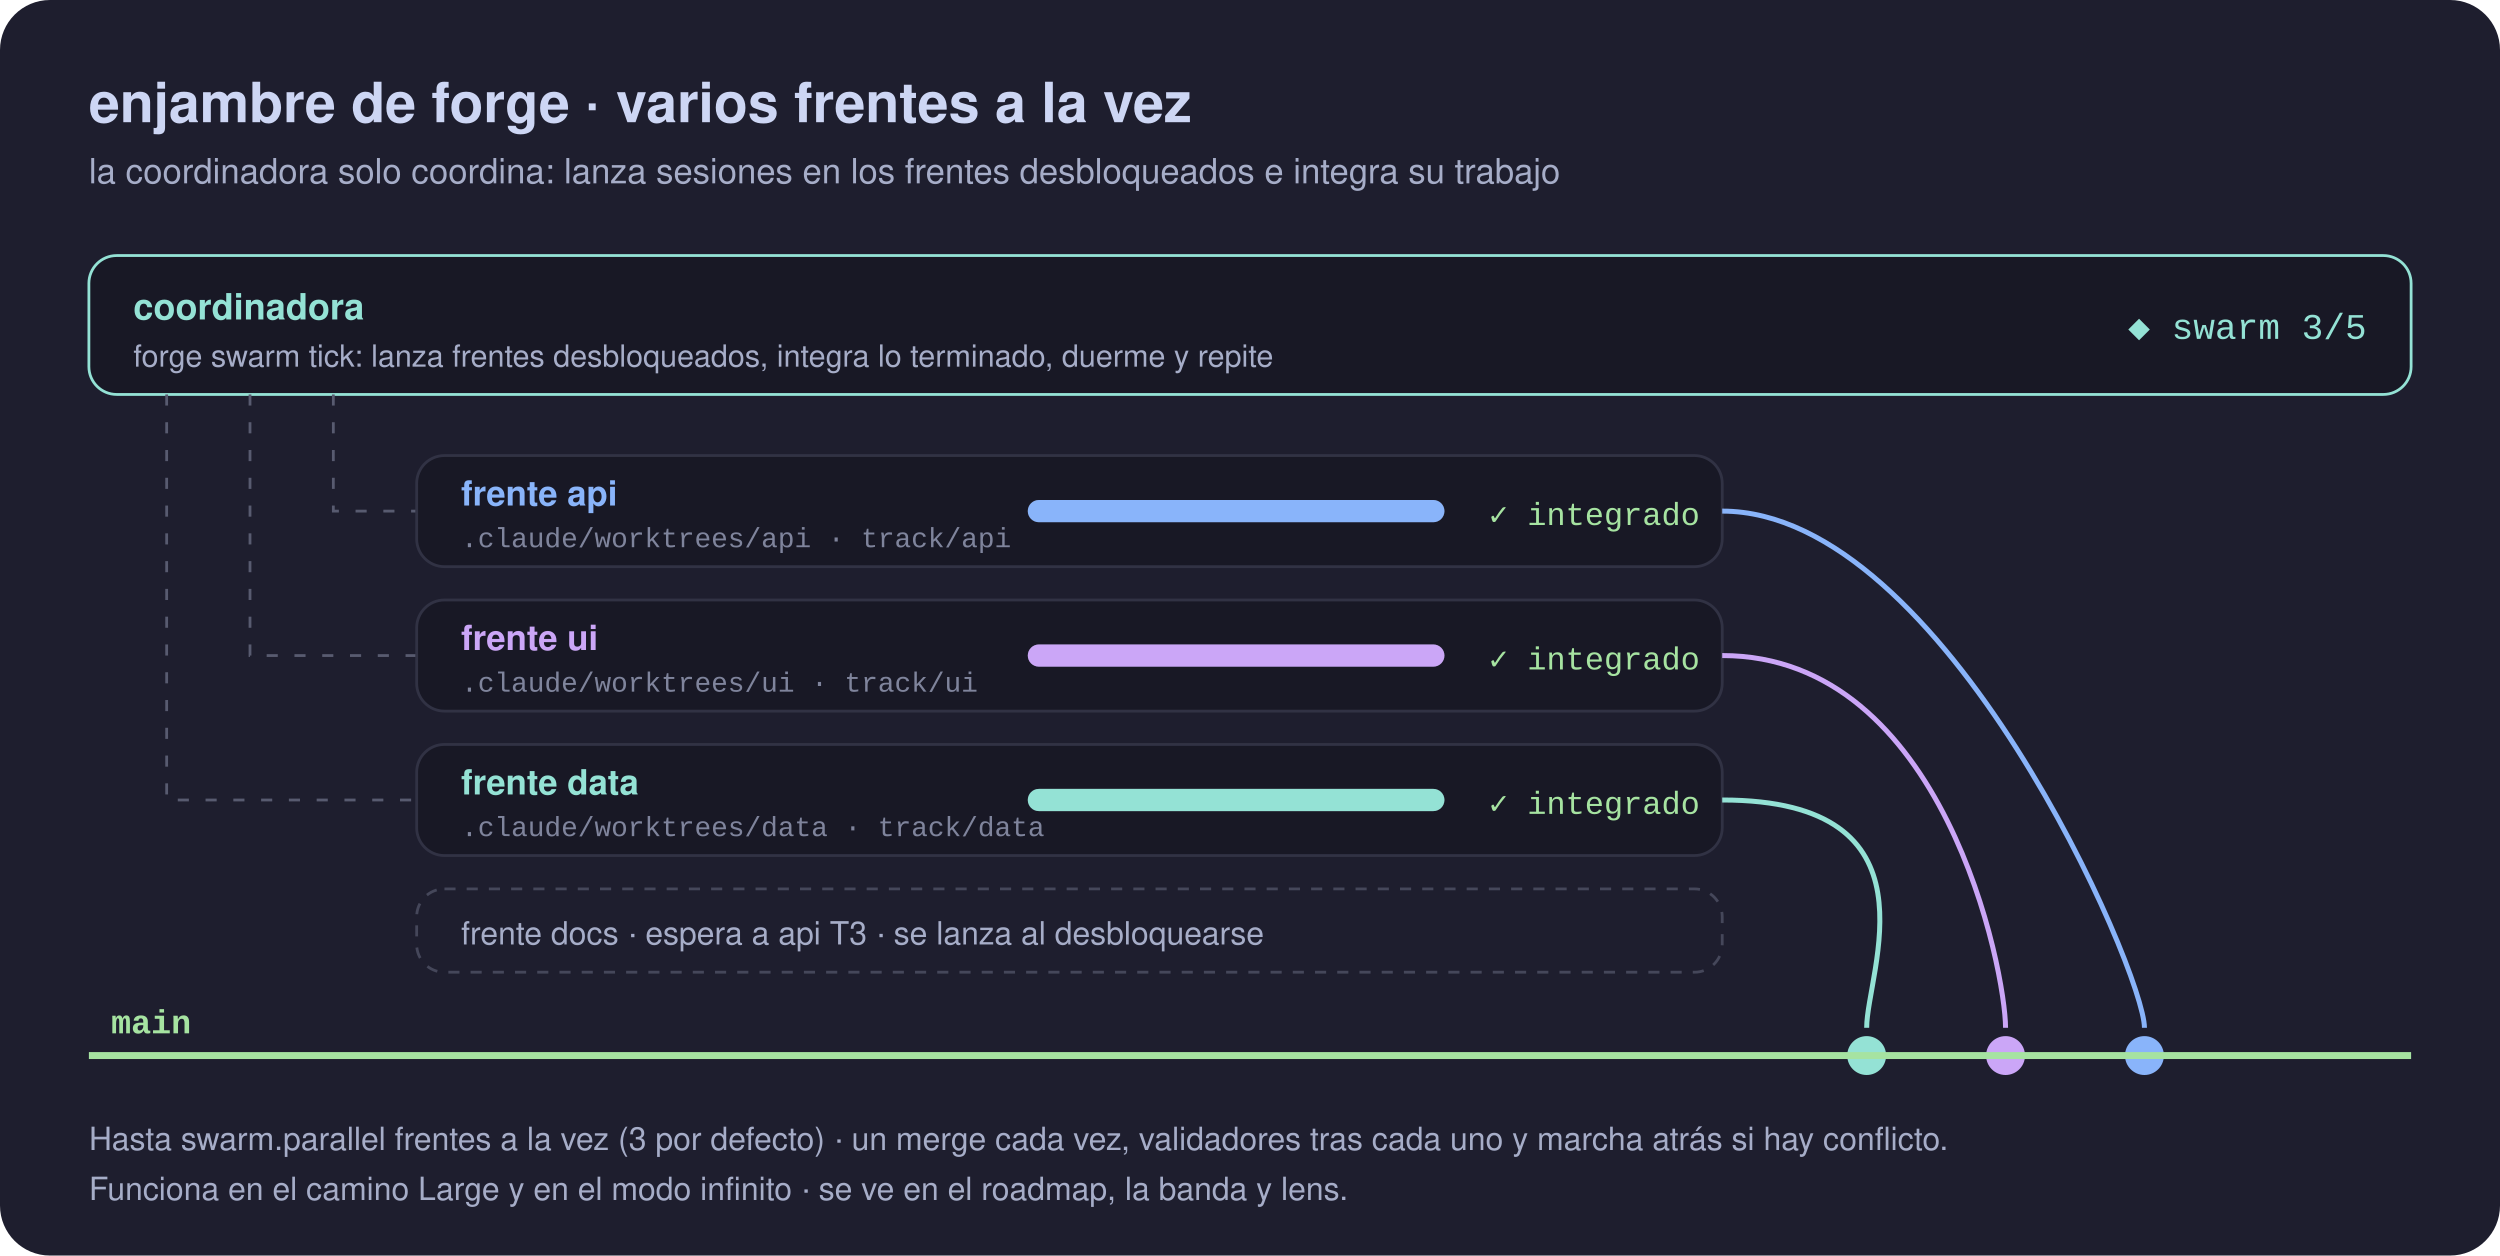
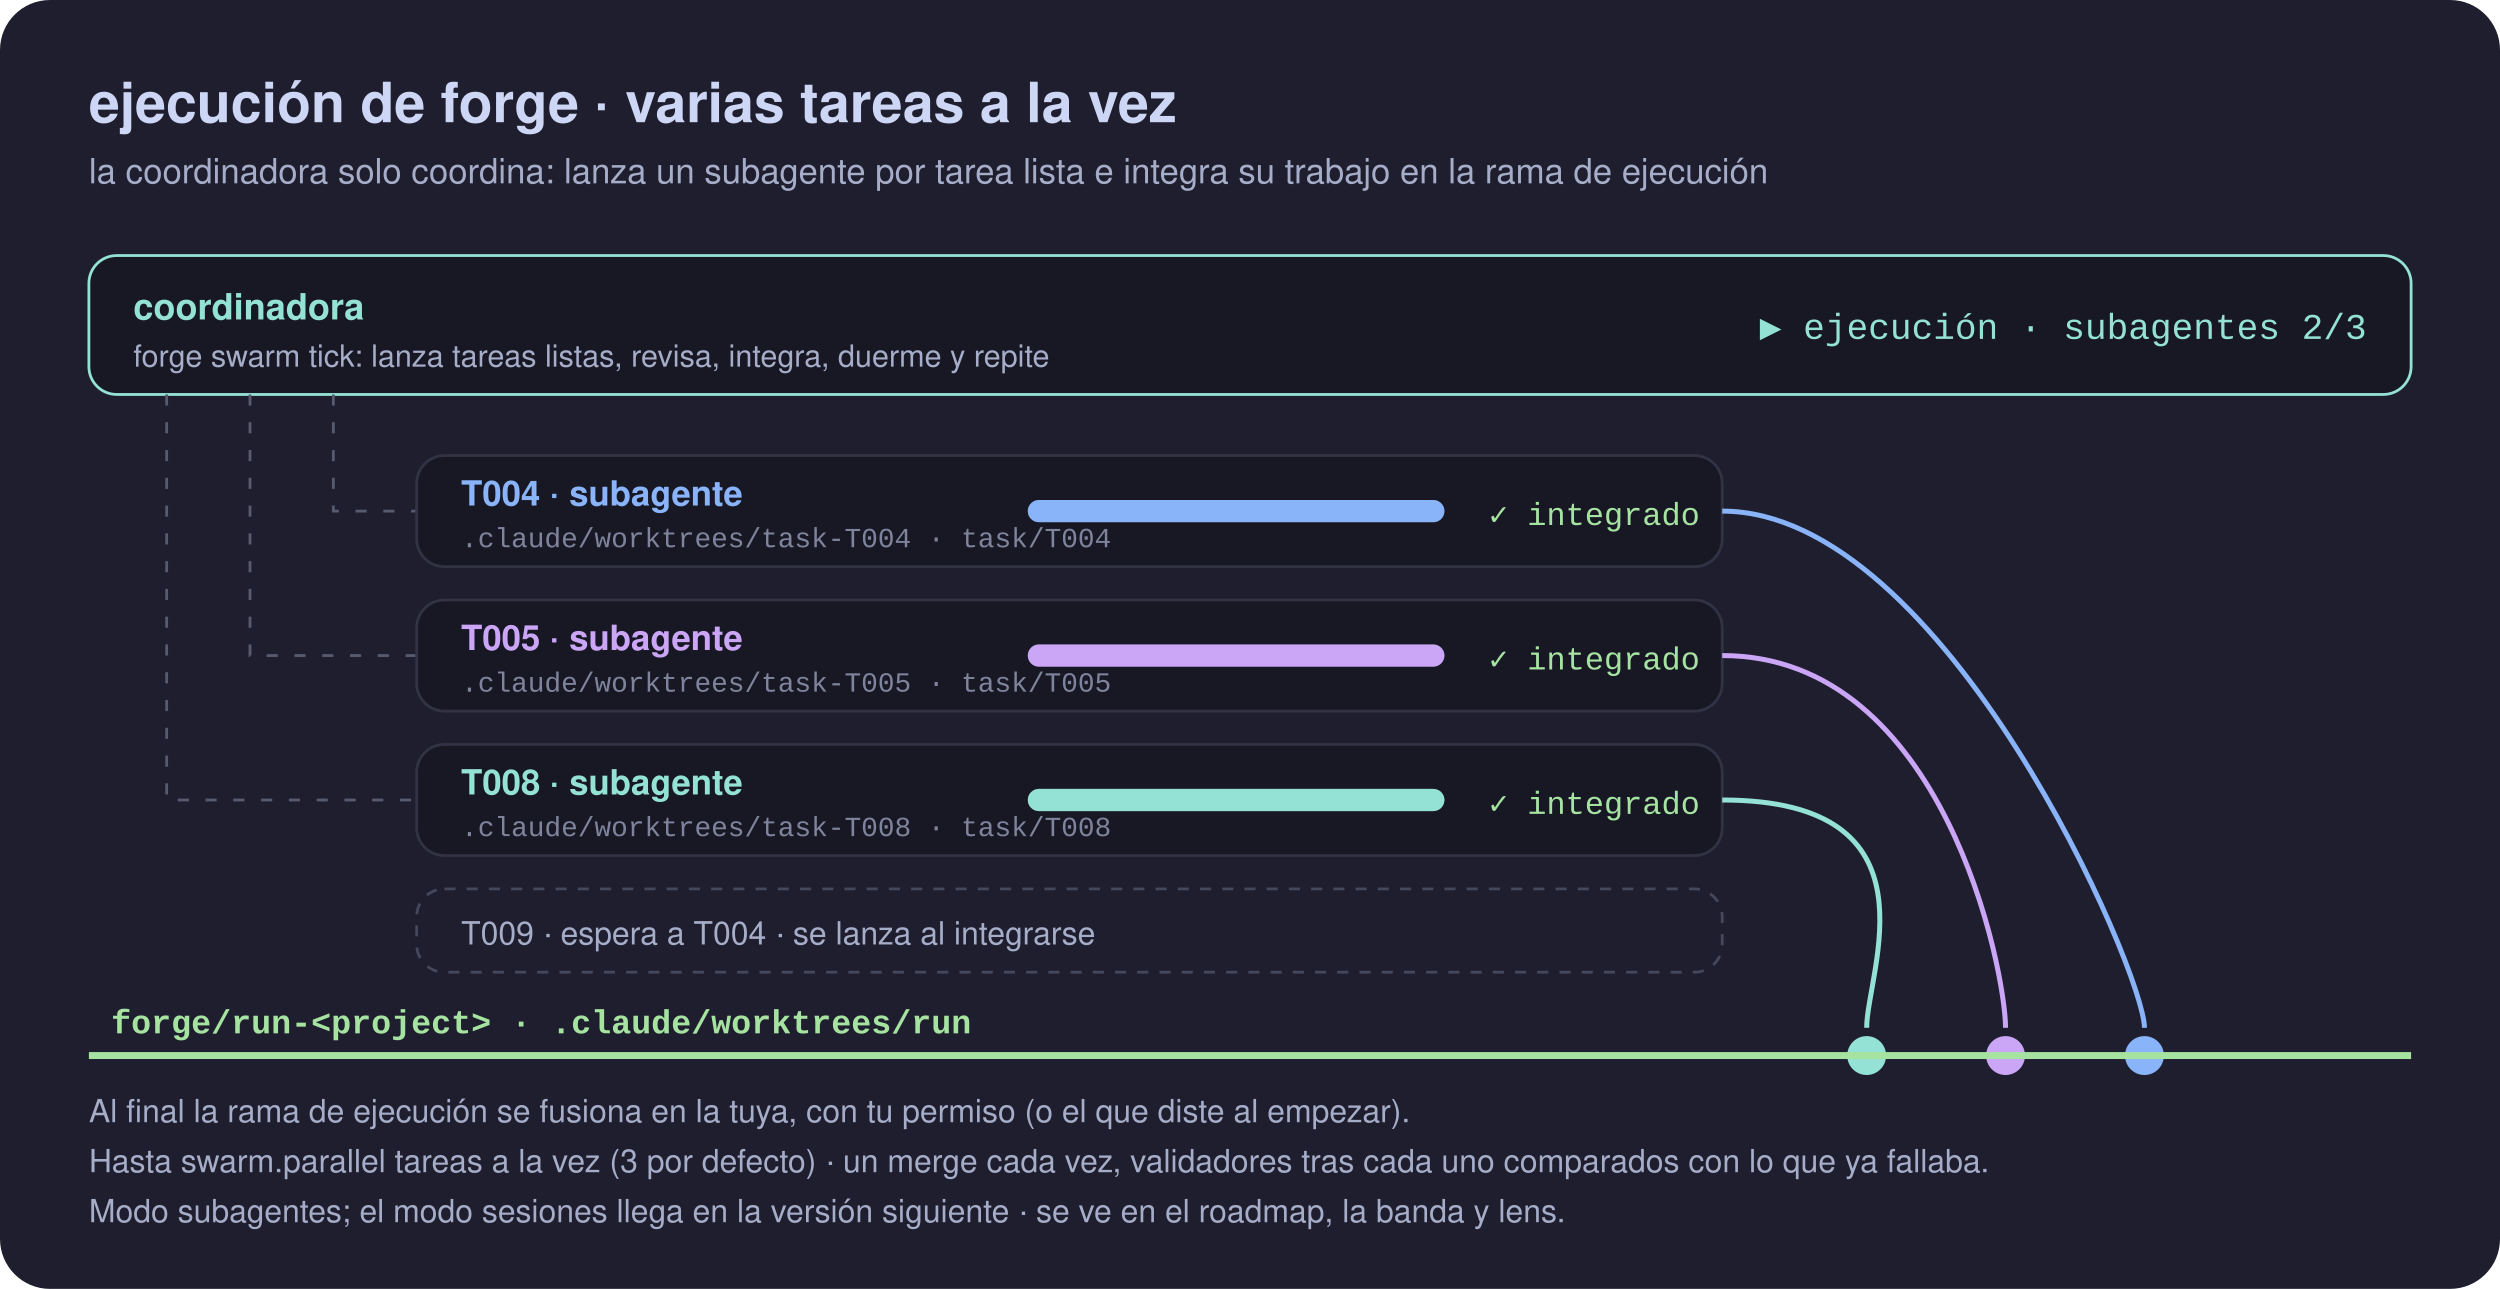
- <svg xmlns="http://www.w3.org/2000/svg" width="900" height="452" viewBox="0 0 900 452" role="img" aria-labelledby="t d">
+ <svg xmlns="http://www.w3.org/2000/svg" width="900" height="464" viewBox="0 0 900 464" role="img" aria-labelledby="t d">
  <style>
text{font-family:-apple-system,BlinkMacSystemFont,'Segoe UI',Helvetica,Arial,sans-serif;fill:#cdd6f4}
.m{font-family:ui-monospace,SFMono-Regular,'SF Mono',Menlo,Consolas,'Liberation Mono',monospace}
.dim{fill:#a6adc8}
.faint{fill:#7f849c}
.flow{stroke-dasharray:4 6;animation:dash 1s linear infinite}
.spin{transform-box:fill-box;transform-origin:center;animation:spin 1s linear infinite}
.blink{animation:blink 1.1s steps(1) infinite}
@keyframes dash{to{stroke-dashoffset:-20}}
@keyframes spin{to{transform:rotate(360deg)}}
@keyframes blink{50%{opacity:0}}
@keyframes g0{0%{transform:scaleX(0.05)}42%{transform:scaleX(1)}100%{transform:scaleX(1)}}
.g0{transform-box:fill-box;transform-origin:left center;animation:g0 14s ease-in-out 0s infinite both}
@keyframes ok0{0%{opacity:0}42%{opacity:0}44%{opacity:1}96%{opacity:1}100%{opacity:0}}
.ok0{animation:ok0 14s infinite both}
@keyframes g1{0%{transform:scaleX(0.05)}62%{transform:scaleX(1)}100%{transform:scaleX(1)}}
.g1{transform-box:fill-box;transform-origin:left center;animation:g1 14s ease-in-out 1.2s infinite both}
@keyframes ok1{0%{opacity:0}70.6%{opacity:0}72.6%{opacity:1}96%{opacity:1}100%{opacity:0}}
.ok1{animation:ok1 14s infinite both}
@keyframes g2{0%{transform:scaleX(0.05)}52%{transform:scaleX(1)}100%{transform:scaleX(1)}}
.g2{transform-box:fill-box;transform-origin:left center;animation:g2 14s ease-in-out 0.5s infinite both}
@keyframes ok2{0%{opacity:0}55.6%{opacity:0}57.6%{opacity:1}96%{opacity:1}100%{opacity:0}}
.ok2{animation:ok2 14s infinite both}
@media (prefers-reduced-motion:reduce){*{animation:none!important}}
</style>
-   <rect x="0" y="0" width="900" height="452" rx="18" fill="#1e1e2e" />
-   <text x="32" y="44" font-size="20" font-weight="700">enjambre de forge · varios frentes a la vez</text>
-   <text x="32" y="66" font-size="12.5" class="dim">la coordinadora solo coordina: lanza sesiones en los frentes desbloqueados e integra su trabajo</text>
+   <rect x="0" y="0" width="900" height="464" rx="18" fill="#1e1e2e" />
+   <text x="32" y="44" font-size="20" font-weight="700">ejecución de forge · varias tareas a la vez</text>
+   <text x="32" y="66" font-size="12.5" class="dim">la coordinadora solo coordina: lanza un subagente por tarea lista e integra su trabajo en la rama de ejecución</text>
  <rect x="32" y="92" width="836" height="50" rx="10" fill="#181825" stroke="#94e2d5" stroke-width="1" />
  <text x="48" y="115" font-size="13" style="fill:#94e2d5" font-weight="700">coordinadora</text>
-   <text x="48" y="132" font-size="11" class="dim">forge swarm tick: lanza frentes desbloqueados, integra lo terminado, duerme y repite</text>
-   <text x="852" y="122" font-size="13" class="m" style="fill:#94e2d5" text-anchor="end">◆ swarm 3/5</text>
+   <text x="48" y="132" font-size="11" class="dim">forge swarm tick: lanza tareas listas, revisa, integra, duerme y repite</text>
+   <text x="852" y="122" font-size="13" class="m" style="fill:#94e2d5" text-anchor="end">▶ ejecución · subagentes 2/3</text>
  <path d="M120 142V184H150" stroke="#585b70" stroke-width="1" fill="none" class="flow" />
  <rect x="150" y="164" width="470" height="40" rx="10" fill="#181825" stroke="#313244" stroke-width="1" />
-   <text x="166" y="182" font-size="12.5" style="fill:#89b4fa" font-weight="700">frente api</text>
-   <text x="166" y="197" font-size="10" class="m faint">.claude/worktrees/api · track/api</text>
+   <text x="166" y="182" font-size="12.5" style="fill:#89b4fa" font-weight="700">T004 · subagente</text>
+   <text x="166" y="197" font-size="10" class="m faint">.claude/worktrees/task-T004 · task/T004</text>
  <rect x="370" y="180" width="150" height="8" rx="4" fill="#45475a" />
  <rect x="370" y="180" width="150" height="8" rx="4" fill="#89b4fa" class="g0" />
  <g class="ok0">
    <text x="536" y="189" font-size="11.5" class="m" style="fill:#a6e3a1">✓ integrado</text>
    <path d="M620 184C700 184 772 350 772 370" stroke="#89b4fa" stroke-width="1.8" fill="none" />
    <circle cx="772" cy="380" r="7" fill="#89b4fa" />
  </g>
  <path d="M90 142V236H150" stroke="#585b70" stroke-width="1" fill="none" class="flow" />
  <rect x="150" y="216" width="470" height="40" rx="10" fill="#181825" stroke="#313244" stroke-width="1" />
-   <text x="166" y="234" font-size="12.5" style="fill:#cba6f7" font-weight="700">frente ui</text>
-   <text x="166" y="249" font-size="10" class="m faint">.claude/worktrees/ui · track/ui</text>
+   <text x="166" y="234" font-size="12.5" style="fill:#cba6f7" font-weight="700">T005 · subagente</text>
+   <text x="166" y="249" font-size="10" class="m faint">.claude/worktrees/task-T005 · task/T005</text>
  <rect x="370" y="232" width="150" height="8" rx="4" fill="#45475a" />
  <rect x="370" y="232" width="150" height="8" rx="4" fill="#cba6f7" class="g1" />
  <g class="ok1">
    <text x="536" y="241" font-size="11.5" class="m" style="fill:#a6e3a1">✓ integrado</text>
    <path d="M620 236C700 236 722 350 722 370" stroke="#cba6f7" stroke-width="1.8" fill="none" />
    <circle cx="722" cy="380" r="7" fill="#cba6f7" />
  </g>
  <path d="M60 142V288H150" stroke="#585b70" stroke-width="1" fill="none" class="flow" />
  <rect x="150" y="268" width="470" height="40" rx="10" fill="#181825" stroke="#313244" stroke-width="1" />
-   <text x="166" y="286" font-size="12.5" style="fill:#94e2d5" font-weight="700">frente data</text>
-   <text x="166" y="301" font-size="10" class="m faint">.claude/worktrees/data · track/data</text>
+   <text x="166" y="286" font-size="12.5" style="fill:#94e2d5" font-weight="700">T008 · subagente</text>
+   <text x="166" y="301" font-size="10" class="m faint">.claude/worktrees/task-T008 · task/T008</text>
  <rect x="370" y="284" width="150" height="8" rx="4" fill="#45475a" />
  <rect x="370" y="284" width="150" height="8" rx="4" fill="#94e2d5" class="g2" />
  <g class="ok2">
    <text x="536" y="293" font-size="11.5" class="m" style="fill:#a6e3a1">✓ integrado</text>
    <path d="M620 288C700 288 672 350 672 370" stroke="#94e2d5" stroke-width="1.8" fill="none" />
    <circle cx="672" cy="380" r="7" fill="#94e2d5" />
  </g>
  <rect x="150" y="320" width="470" height="30" rx="10" fill="none" stroke="#45475a" stroke-width="1" stroke-dasharray="4 4" />
-   <text x="166" y="340" font-size="11.5" class="dim">frente docs · espera a api T3 · se lanza al desbloquearse</text>
+   <text x="166" y="340" font-size="11.5" class="dim">T009 · espera a T004 · se lanza al integrarse</text>
  <path d="M32 380H868" stroke="#a6e3a1" stroke-width="2.5" />
-   <text x="40" y="372" font-size="12" class="m" style="fill:#a6e3a1" font-weight="700">main</text>
-   <text x="32" y="414" font-size="11.5" class="dim">Hasta swarm.parallel frentes a la vez (3 por defecto) · un merge cada vez, validadores tras cada uno y marcha atrás si hay conflicto.</text>
-   <text x="32" y="432" font-size="11.5" class="dim">Funciona en el camino Large y en el modo infinito · se ve en el roadmap, la banda y lens.</text>
+   <text x="40" y="372" font-size="12" class="m" style="fill:#a6e3a1" font-weight="700">forge/run-&lt;project&gt; · .claude/worktrees/run</text>
+   <text x="32" y="404" font-size="11.5" class="dim">Al final la rama de ejecución se fusiona en la tuya, con tu permiso (o el que diste al empezar).</text>
+   <text x="32" y="422" font-size="11.5" class="dim">Hasta swarm.parallel tareas a la vez (3 por defecto) · un merge cada vez, validadores tras cada uno comparados con lo que ya fallaba.</text>
+   <text x="32" y="440" font-size="11.5" class="dim">Modo subagentes; el modo sesiones llega en la versión siguiente · se ve en el roadmap, la banda y lens.</text>
</svg>
